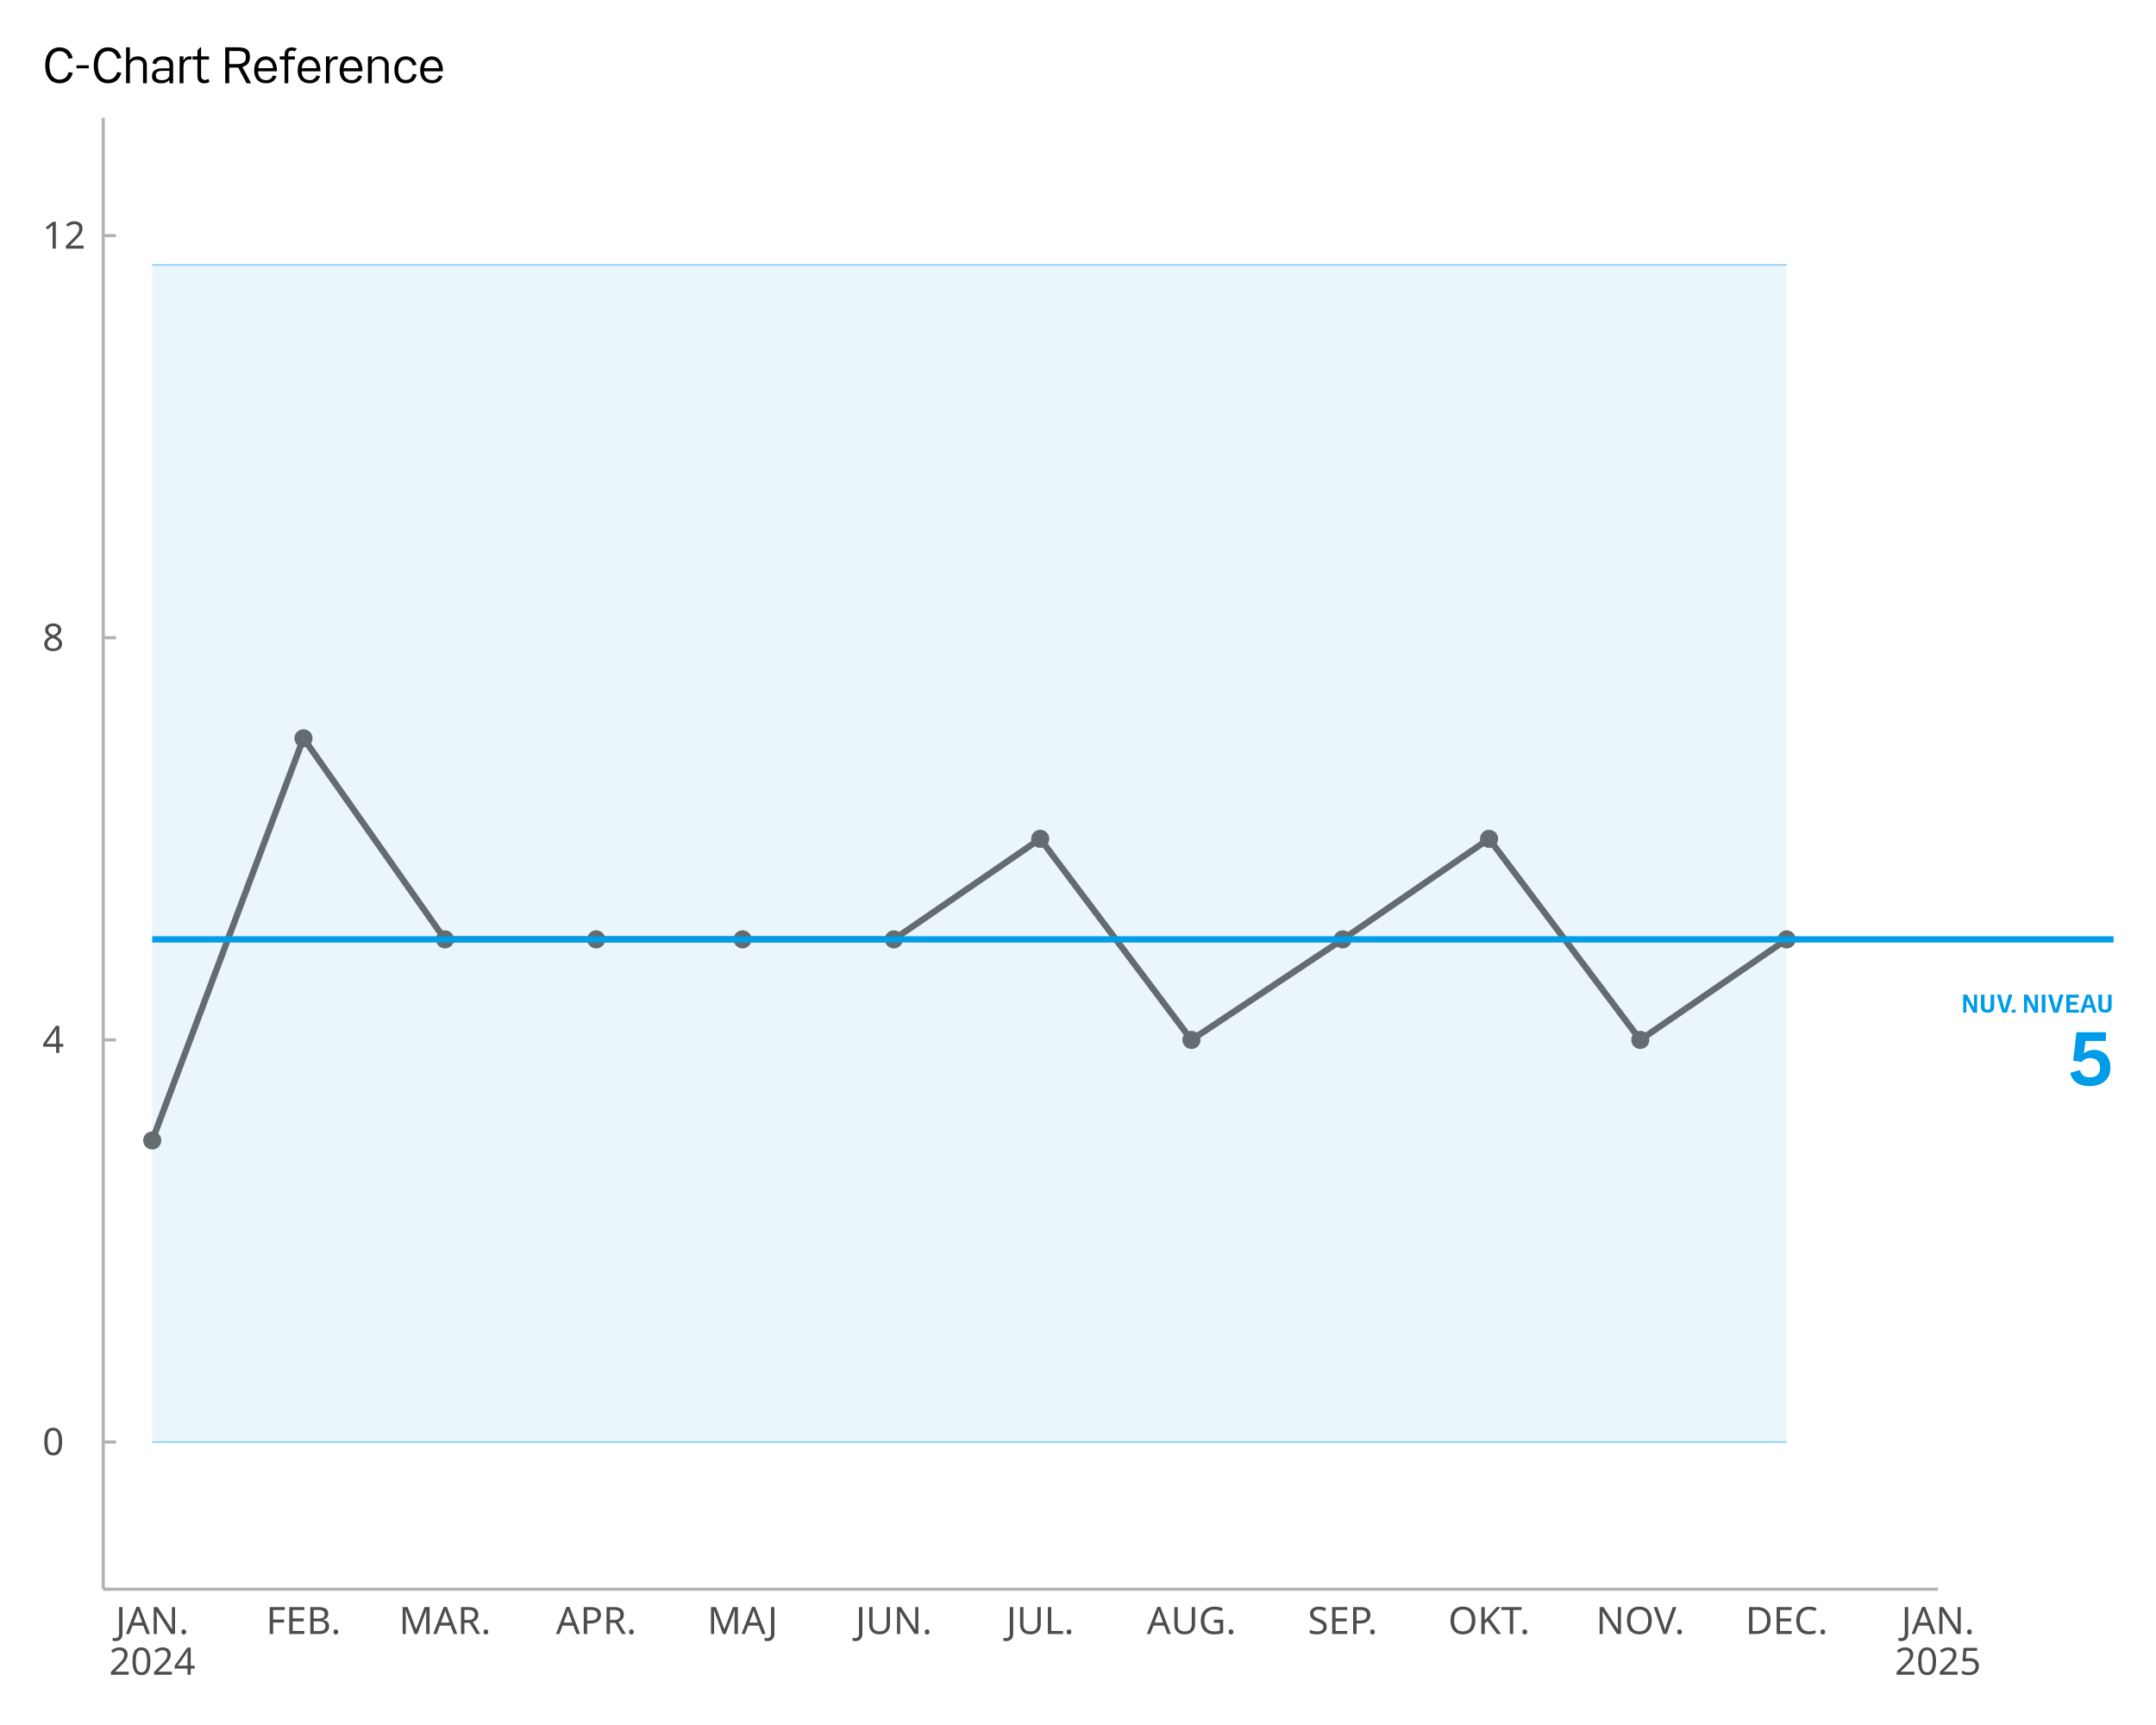
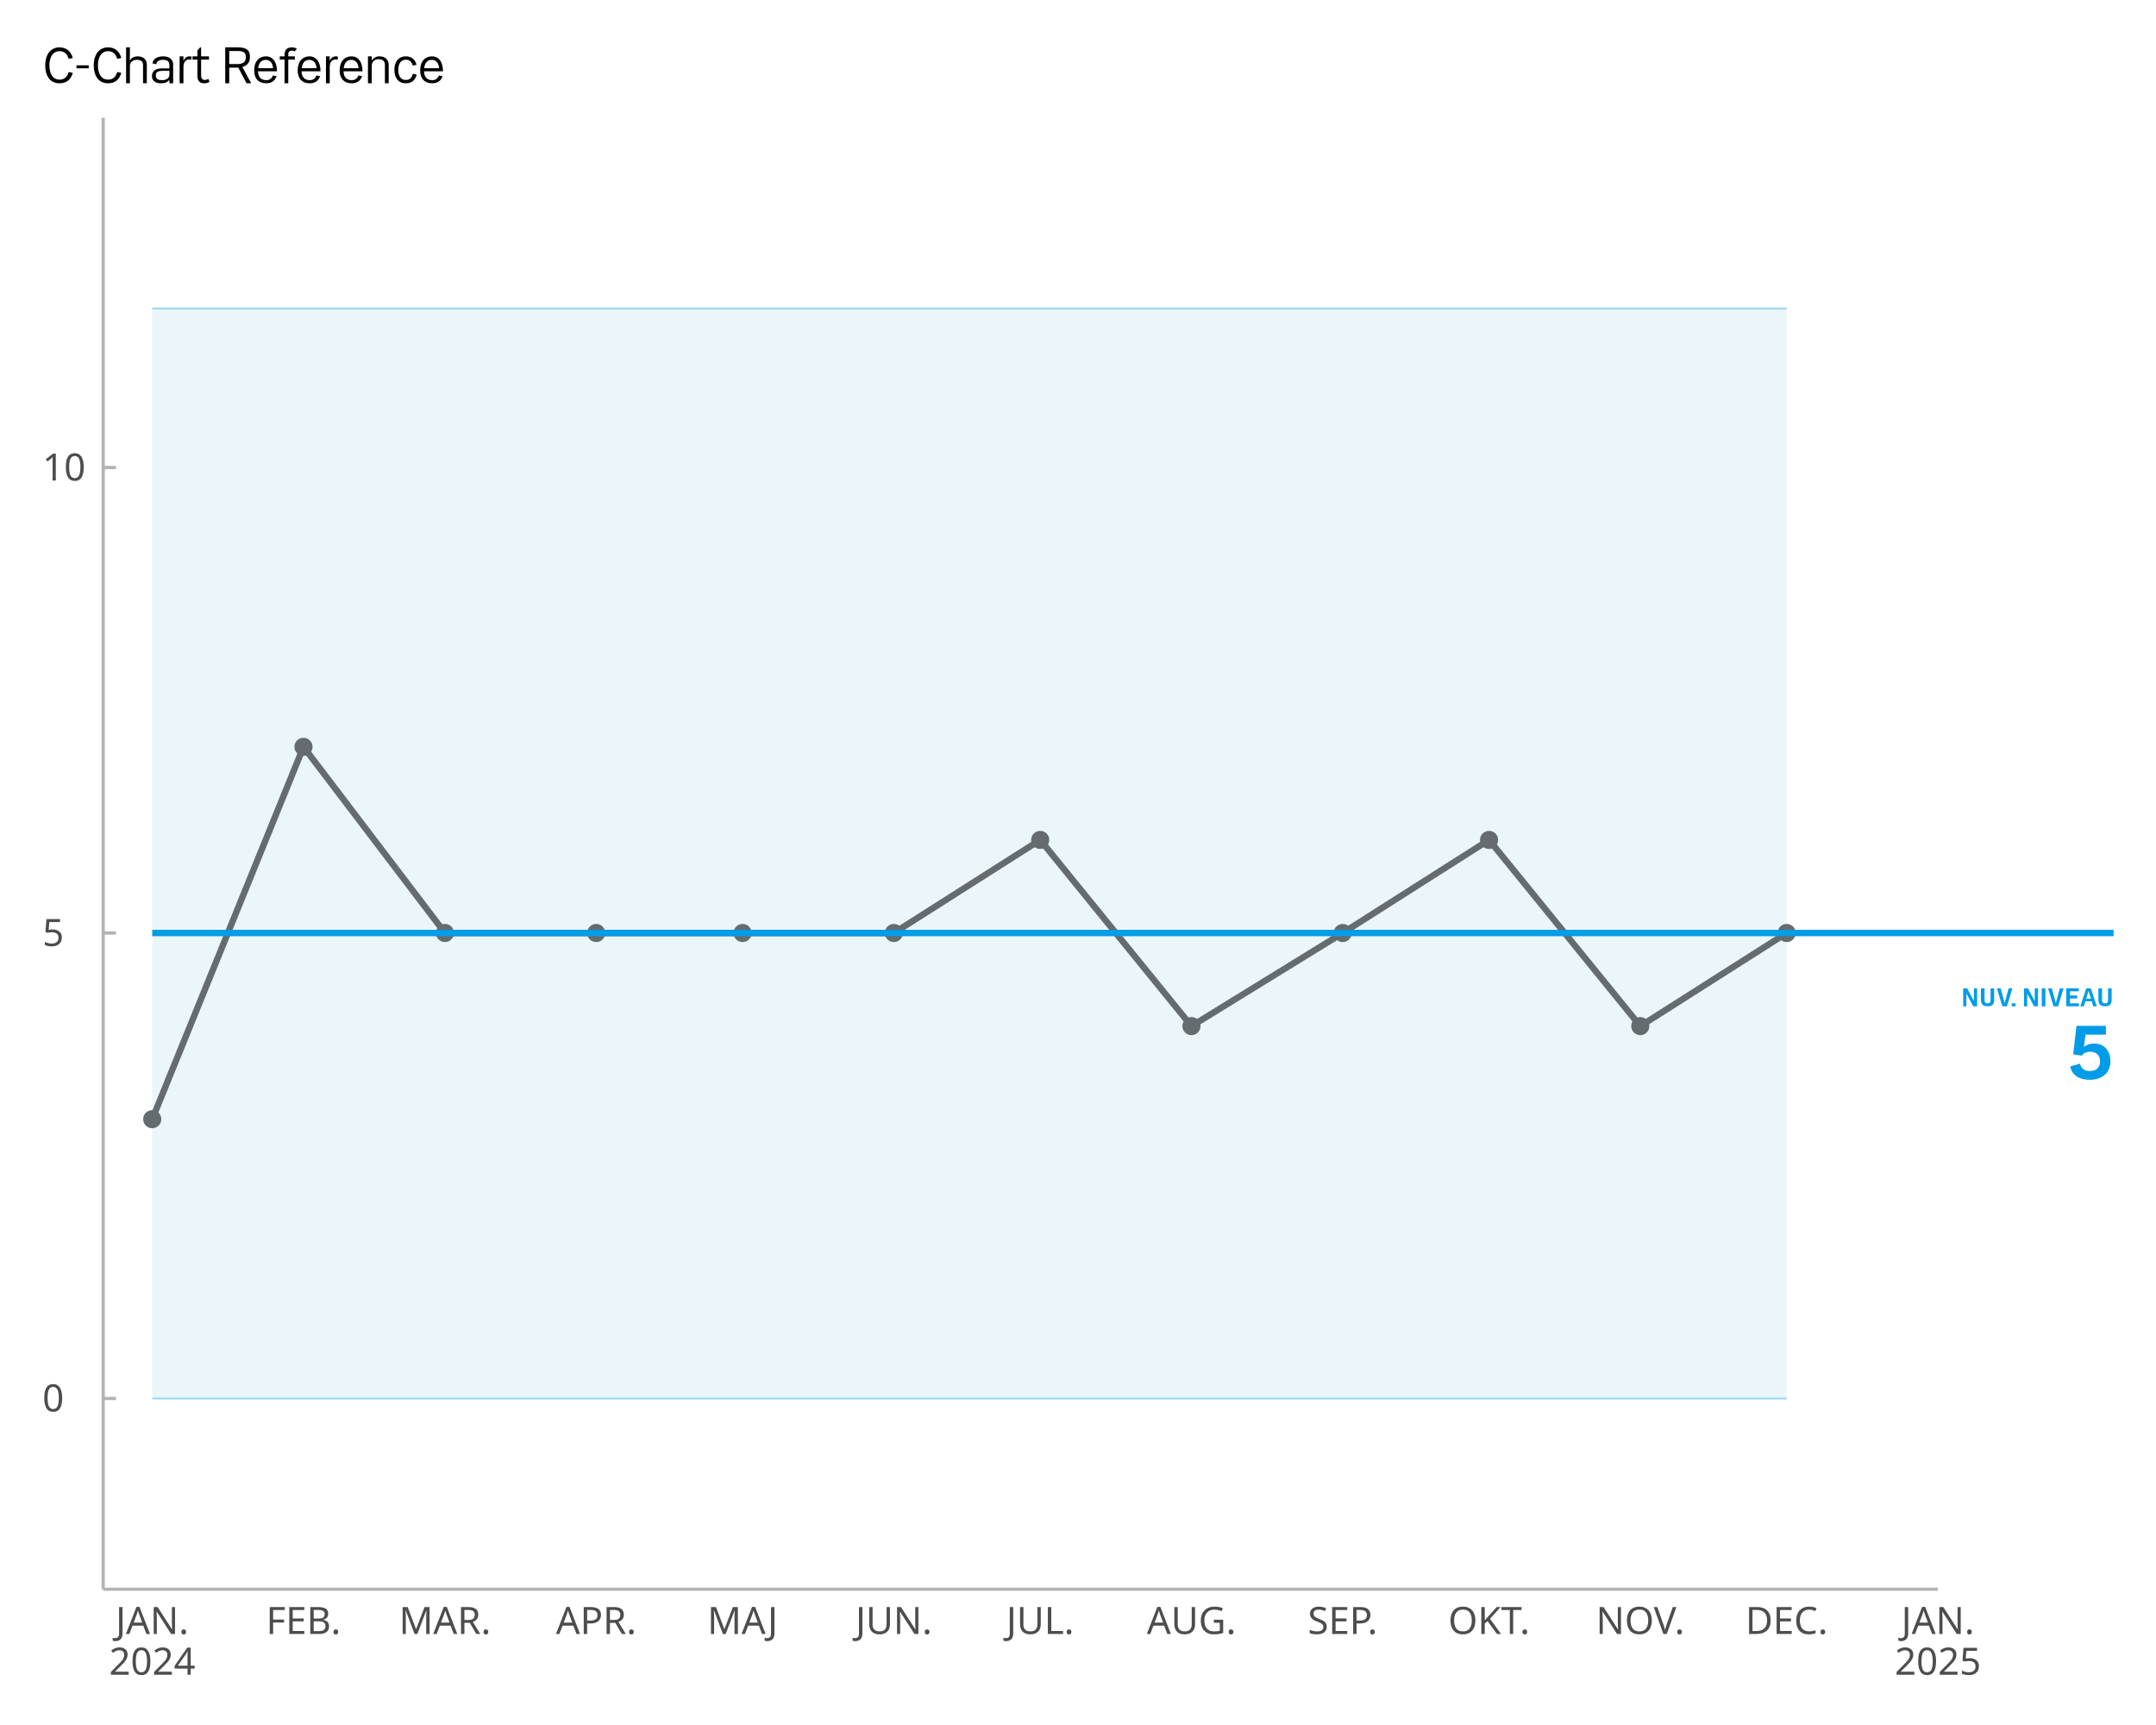
<svg xmlns="http://www.w3.org/2000/svg" class="svglite" data-engine-version="2.0" width="720.00pt" height="576.00pt" viewBox="0 0 720.00 576.00">
  <defs>
    <style type="text/css">
    .svglite line, .svglite polyline, .svglite polygon, .svglite path, .svglite rect, .svglite circle {
      fill: none;
      stroke: #000000;
      stroke-linecap: round;
      stroke-linejoin: round;
      stroke-miterlimit: 10.00;
    }
  </style>
  </defs>
  <rect width="100%" height="100%" style="stroke: none; fill: #FFFFFF;" />
  <defs>
    <clipPath id="cpMC4wMHw3MjAuMDB8MC4wMHw1NzYuMDA=">
      <rect x="0.00" y="0.00" width="720.00" height="576.00" />
    </clipPath>
  </defs>
  <g clip-path="url(#cpMC4wMHw3MjAuMDB8MC4wMHw1NzYuMDA=)">
    <rect x="0.00" y="0.00" width="720.00" height="576.00" style="stroke-width: 1.36; stroke: none; fill: #FFFFFF;" />
  </g>
  <defs>
    <clipPath id="cpMzQuNDd8NzA1LjgzfDM5LjMzfDUzMC42Ng==">
      <rect x="34.47" y="39.33" width="671.36" height="491.32" />
    </clipPath>
  </defs>
  <g clip-path="url(#cpMzQuNDd8NzA1LjgzfDM5LjMzfDUzMC42Ng==)">
    <rect x="34.47" y="39.33" width="671.36" height="491.32" style="stroke-width: 1.36; stroke: none; fill: #FFFFFF;" />
-     <polygon points="50.84,88.47 101.35,88.47 148.60,88.47 199.11,88.47 247.99,88.47 298.50,88.47 347.38,88.47 397.89,88.47 448.39,88.47 497.27,88.47 547.78,88.47 596.66,88.47 596.66,481.52 547.78,481.52 497.27,481.52 448.39,481.52 397.89,481.52 347.38,481.52 298.50,481.52 247.99,481.52 199.11,481.52 148.60,481.52 101.35,481.52 50.84,481.52 " style="stroke-width: 0.00; stroke: none; stroke-linecap: butt; fill: #D8EEF9; fill-opacity: 0.50;" />
-     <polyline points="50.84,88.47 101.35,88.47 148.60,88.47 199.11,88.47 247.99,88.47 298.50,88.47 347.38,88.47 397.89,88.47 448.39,88.47 497.27,88.47 547.78,88.47 596.66,88.47 " style="stroke-width: 1.36; stroke: none; stroke-linecap: butt;" />
-     <polyline points="596.66,481.52 547.78,481.52 497.27,481.52 448.39,481.52 397.89,481.52 347.38,481.52 298.50,481.52 247.99,481.52 199.11,481.52 148.60,481.52 101.35,481.52 50.84,481.52 " style="stroke-width: 1.36; stroke: none; stroke-linecap: butt;" />
-     <polyline points="50.84,88.47 101.35,88.47 148.60,88.47 199.11,88.47 247.99,88.47 298.50,88.47 347.38,88.47 397.89,88.47 448.39,88.47 497.27,88.47 547.78,88.47 596.66,88.47 " style="stroke-width: 0.64; stroke: #99D8F6; stroke-linecap: butt;" />
-     <polyline points="50.84,481.52 101.35,481.52 148.60,481.52 199.11,481.52 247.99,481.52 298.50,481.52 347.38,481.52 397.89,481.52 448.39,481.52 497.27,481.52 547.78,481.52 596.66,481.52 " style="stroke-width: 0.64; stroke: #99D8F6; stroke-linecap: butt;" />
-     <polyline points="50.84,380.81 101.35,246.53 148.60,313.67 199.11,313.67 247.99,313.67 298.50,313.67 347.38,280.10 397.89,347.24 448.39,313.67 497.27,280.10 547.78,347.24 596.66,313.67 " style="stroke-width: 2.13; stroke: #646C6F; stroke-linecap: butt;" />
-     <circle cx="50.84" cy="380.81" r="2.58" style="stroke-width: 0.90; stroke: #646C6F; fill: #646C6F;" />
-     <circle cx="101.35" cy="246.53" r="2.58" style="stroke-width: 0.90; stroke: #646C6F; fill: #646C6F;" />
-     <circle cx="148.60" cy="313.67" r="2.58" style="stroke-width: 0.90; stroke: #646C6F; fill: #646C6F;" />
-     <circle cx="199.11" cy="313.67" r="2.58" style="stroke-width: 0.90; stroke: #646C6F; fill: #646C6F;" />
-     <circle cx="247.99" cy="313.67" r="2.58" style="stroke-width: 0.90; stroke: #646C6F; fill: #646C6F;" />
-     <circle cx="298.50" cy="313.67" r="2.58" style="stroke-width: 0.90; stroke: #646C6F; fill: #646C6F;" />
-     <circle cx="347.38" cy="280.10" r="2.58" style="stroke-width: 0.90; stroke: #646C6F; fill: #646C6F;" />
-     <circle cx="397.89" cy="347.24" r="2.58" style="stroke-width: 0.90; stroke: #646C6F; fill: #646C6F;" />
-     <circle cx="448.39" cy="313.67" r="2.58" style="stroke-width: 0.90; stroke: #646C6F; fill: #646C6F;" />
-     <circle cx="497.27" cy="280.10" r="2.58" style="stroke-width: 0.90; stroke: #646C6F; fill: #646C6F;" />
-     <circle cx="547.78" cy="347.24" r="2.58" style="stroke-width: 0.90; stroke: #646C6F; fill: #646C6F;" />
-     <circle cx="596.66" cy="313.67" r="2.58" style="stroke-width: 0.90; stroke: #646C6F; fill: #646C6F;" />
-     <polyline points="50.84,313.67 101.35,313.67 148.60,313.67 199.11,313.67 247.99,313.67 298.50,313.67 347.38,313.67 397.89,313.67 448.39,313.67 497.27,313.67 547.78,313.67 596.66,313.67 " style="stroke-width: 2.13; stroke: #009CE8; stroke-linecap: butt;" />
-     <polyline points="596.66,313.67 705.83,313.67 " style="stroke-width: 2.13; stroke: #009CE8; stroke-linecap: butt;" />
-     <path d="M 660.26 332.13 L 659.20 332.13 L 659.20 336.42 L 656.93 332.13 L 655.61 332.13 L 655.61 338.13 L 656.67 338.13 L 656.67 333.85 L 658.95 338.13 L 660.26 338.13 Z" style="fill-rule: nonzero; fill: #009CE8; stroke-width: 0.75; stroke: none;" />
-     <path d="M 665.96 332.13 L 664.76 332.13 L 664.76 335.76 L 664.75 336.17 L 664.70 336.50 L 664.53 336.92 L 664.22 337.11 L 663.78 337.15 L 663.31 337.10 L 662.99 336.91 L 662.88 336.73 L 662.80 336.49 L 662.76 336.17 L 662.75 335.76 L 662.75 332.13 L 661.53 332.13 L 661.53 335.76 L 661.56 336.37 L 661.66 336.88 L 661.83 337.29 L 662.07 337.61 L 662.38 337.85 L 662.77 338.01 L 663.23 338.11 L 663.78 338.13 L 664.32 338.11 L 664.78 338.01 L 665.16 337.85 L 665.46 337.61 L 665.69 337.29 L 665.84 336.88 L 665.94 336.37 L 665.96 335.76 Z" style="fill-rule: nonzero; fill: #009CE8; stroke-width: 0.75; stroke: none;" />
-     <path d="M 670.79 332.13 L 669.47 337.02 L 669.44 337.02 L 668.13 332.13 L 666.86 332.13 L 668.69 338.13 L 670.22 338.13 L 672.05 332.13 Z" style="fill-rule: nonzero; fill: #009CE8; stroke-width: 0.75; stroke: none;" />
-     <path d="M 673.10 337.13 L 671.82 337.13 L 671.82 338.13 L 673.10 338.13 Z" style="fill-rule: nonzero; fill: #009CE8; stroke-width: 0.75; stroke: none;" />
-     <path d="M 680.58 332.13 L 679.52 332.13 L 679.52 336.42 L 677.25 332.13 L 675.93 332.13 L 675.93 338.13 L 676.99 338.13 L 676.99 333.85 L 679.27 338.13 L 680.58 338.13 Z" style="fill-rule: nonzero; fill: #009CE8; stroke-width: 0.75; stroke: none;" />
-     <path d="M 683.07 332.13 L 681.85 332.13 L 681.85 338.13 L 683.07 338.13 Z" style="fill-rule: nonzero; fill: #009CE8; stroke-width: 0.75; stroke: none;" />
-     <path d="M 687.88 332.13 L 686.56 337.02 L 686.53 337.02 L 685.22 332.13 L 683.95 332.13 L 685.78 338.13 L 687.31 338.13 L 689.14 332.13 Z" style="fill-rule: nonzero; fill: #009CE8; stroke-width: 0.75; stroke: none;" />
-     <path d="M 694.27 337.15 L 691.27 337.15 L 691.27 335.52 L 693.67 335.52 L 693.67 334.52 L 691.27 334.52 L 691.27 333.13 L 694.22 333.13 L 694.22 332.13 L 690.05 332.13 L 690.05 338.13 L 694.27 338.13 Z" style="fill-rule: nonzero; fill: #009CE8; stroke-width: 0.75; stroke: none;" />
-     <path d="M 698.23 332.13 L 696.73 332.13 L 694.71 338.13 L 695.90 338.13 L 696.40 336.48 L 698.54 336.48 L 699.04 338.13 L 700.23 338.13 ZM 696.68 335.60 L 697.46 333.02 L 697.48 333.02 L 698.28 335.60 Z" style="fill-rule: nonzero; fill: #009CE8; stroke-width: 0.75; stroke: none;" />
-     <path d="M 705.19 332.13 L 703.99 332.13 L 703.99 335.76 L 703.98 336.17 L 703.93 336.50 L 703.76 336.92 L 703.45 337.11 L 703.01 337.15 L 702.54 337.10 L 702.22 336.91 L 702.11 336.73 L 702.03 336.49 L 701.99 336.17 L 701.98 335.76 L 701.98 332.13 L 700.76 332.13 L 700.76 335.76 L 700.79 336.37 L 700.89 336.88 L 701.06 337.29 L 701.30 337.61 L 701.61 337.85 L 702.00 338.01 L 702.46 338.11 L 703.01 338.13 L 703.55 338.11 L 704.01 338.01 L 704.39 337.85 L 704.69 337.61 L 704.92 337.29 L 705.08 336.88 L 705.17 336.37 L 705.19 335.76 Z" style="fill-rule: nonzero; fill: #009CE8; stroke-width: 0.75; stroke: none;" />
-     <path d="M 703.27 347.60 L 703.27 344.68 L 693.44 344.68 L 692.35 354.16 L 692.47 354.18 L 692.80 354.24 L 693.78 354.40 L 694.76 354.56 L 695.09 354.61 L 695.21 354.63 L 695.62 354.14 L 696.20 353.72 L 696.99 353.43 L 697.48 353.35 L 698.04 353.32 L 698.78 353.38 L 699.43 353.55 L 700.00 353.82 L 700.46 354.19 L 700.83 354.65 L 701.10 355.19 L 701.26 355.80 L 701.32 356.47 L 701.24 357.38 L 701.00 358.11 L 700.64 358.68 L 700.19 359.11 L 699.67 359.42 L 699.12 359.62 L 698.01 359.76 L 697.28 359.71 L 696.66 359.59 L 696.13 359.38 L 695.68 359.10 L 695.31 358.74 L 695.01 358.32 L 694.79 357.83 L 694.62 357.29 L 691.35 358.24 L 691.68 359.32 L 692.17 360.24 L 692.81 361.00 L 693.59 361.62 L 694.49 362.09 L 695.52 362.42 L 696.66 362.61 L 697.90 362.68 L 699.22 362.59 L 700.48 362.32 L 701.65 361.87 L 702.69 361.21 L 703.55 360.35 L 703.91 359.83 L 704.22 359.26 L 704.46 358.64 L 704.64 357.95 L 704.75 357.20 L 704.79 356.40 L 704.69 355.14 L 704.40 354.01 L 703.93 353.01 L 703.29 352.16 L 702.51 351.48 L 701.59 350.97 L 700.54 350.66 L 699.38 350.55 L 698.36 350.64 L 697.41 350.88 L 696.59 351.25 L 695.91 351.74 L 696.48 347.60 Z" style="fill-rule: nonzero; fill: #009CE8; stroke-width: 0.75; stroke: none;" />
+     <polygon points="50.84,103.02 101.35,103.02 148.60,103.02 199.11,103.02 247.99,103.02 298.50,103.02 347.38,103.02 397.89,103.02 448.39,103.02 497.27,103.02 547.78,103.02 596.66,103.02 596.66,466.97 547.78,466.97 497.27,466.97 448.39,466.97 397.89,466.97 347.38,466.97 298.50,466.97 247.99,466.97 199.11,466.97 148.60,466.97 101.35,466.97 50.84,466.97 " style="stroke-width: 0.00; stroke: none; stroke-linecap: butt; fill: #D8EEF9; fill-opacity: 0.50;" />
+     <polyline points="50.84,103.02 101.35,103.02 148.60,103.02 199.11,103.02 247.99,103.02 298.50,103.02 347.38,103.02 397.89,103.02 448.39,103.02 497.27,103.02 547.78,103.02 596.66,103.02 " style="stroke-width: 1.36; stroke: none; stroke-linecap: butt;" />
+     <polyline points="596.66,466.97 547.78,466.97 497.27,466.97 448.39,466.97 397.89,466.97 347.38,466.97 298.50,466.97 247.99,466.97 199.11,466.97 148.60,466.97 101.35,466.97 50.84,466.97 " style="stroke-width: 1.36; stroke: none; stroke-linecap: butt;" />
+     <polyline points="50.84,103.02 101.35,103.02 148.60,103.02 199.11,103.02 247.99,103.02 298.50,103.02 347.38,103.02 397.89,103.02 448.39,103.02 497.27,103.02 547.78,103.02 596.66,103.02 " style="stroke-width: 0.64; stroke: #99D8F6; stroke-linecap: butt;" />
+     <polyline points="50.84,466.97 101.35,466.97 148.60,466.97 199.11,466.97 247.99,466.97 298.50,466.97 347.38,466.97 397.89,466.97 448.39,466.97 497.27,466.97 547.78,466.97 596.66,466.97 " style="stroke-width: 0.64; stroke: #99D8F6; stroke-linecap: butt;" />
+     <polyline points="50.84,373.71 101.35,249.38 148.60,311.54 199.11,311.54 247.99,311.54 298.50,311.54 347.38,280.46 397.89,342.63 448.39,311.54 497.27,280.46 547.78,342.63 596.66,311.54 " style="stroke-width: 2.13; stroke: #646C6F; stroke-linecap: butt;" />
+     <circle cx="50.84" cy="373.71" r="2.58" style="stroke-width: 0.90; stroke: #646C6F; fill: #646C6F;" />
+     <circle cx="101.35" cy="249.38" r="2.58" style="stroke-width: 0.90; stroke: #646C6F; fill: #646C6F;" />
+     <circle cx="148.60" cy="311.54" r="2.58" style="stroke-width: 0.90; stroke: #646C6F; fill: #646C6F;" />
+     <circle cx="199.11" cy="311.54" r="2.58" style="stroke-width: 0.90; stroke: #646C6F; fill: #646C6F;" />
+     <circle cx="247.99" cy="311.54" r="2.58" style="stroke-width: 0.90; stroke: #646C6F; fill: #646C6F;" />
+     <circle cx="298.50" cy="311.54" r="2.58" style="stroke-width: 0.90; stroke: #646C6F; fill: #646C6F;" />
+     <circle cx="347.38" cy="280.46" r="2.58" style="stroke-width: 0.90; stroke: #646C6F; fill: #646C6F;" />
+     <circle cx="397.89" cy="342.63" r="2.58" style="stroke-width: 0.90; stroke: #646C6F; fill: #646C6F;" />
+     <circle cx="448.39" cy="311.54" r="2.58" style="stroke-width: 0.90; stroke: #646C6F; fill: #646C6F;" />
+     <circle cx="497.27" cy="280.46" r="2.58" style="stroke-width: 0.90; stroke: #646C6F; fill: #646C6F;" />
+     <circle cx="547.78" cy="342.63" r="2.58" style="stroke-width: 0.90; stroke: #646C6F; fill: #646C6F;" />
+     <circle cx="596.66" cy="311.54" r="2.58" style="stroke-width: 0.90; stroke: #646C6F; fill: #646C6F;" />
+     <polyline points="50.84,311.54 101.35,311.54 148.60,311.54 199.11,311.54 247.99,311.54 298.50,311.54 347.38,311.54 397.89,311.54 448.39,311.54 497.27,311.54 547.78,311.54 596.66,311.54 " style="stroke-width: 2.13; stroke: #009CE8; stroke-linecap: butt;" />
+     <polyline points="596.66,311.54 705.83,311.54 " style="stroke-width: 2.13; stroke: #009CE8; stroke-linecap: butt;" />
+     <path d="M 660.26 330.01 L 659.20 330.01 L 659.20 334.29 L 656.93 330.01 L 655.61 330.01 L 655.61 336.01 L 656.67 336.01 L 656.67 331.73 L 658.95 336.01 L 660.26 336.01 Z" style="fill-rule: nonzero; fill: #009CE8; stroke-width: 0.75; stroke: none;" />
+     <path d="M 665.96 330.01 L 664.76 330.01 L 664.76 333.64 L 664.75 334.05 L 664.70 334.37 L 664.53 334.79 L 664.22 334.98 L 663.78 335.03 L 663.31 334.98 L 662.99 334.79 L 662.88 334.61 L 662.80 334.37 L 662.76 334.04 L 662.75 333.64 L 662.75 330.01 L 661.53 330.01 L 661.53 333.64 L 661.56 334.25 L 661.66 334.76 L 661.83 335.17 L 662.07 335.49 L 662.38 335.73 L 662.77 335.89 L 663.23 335.98 L 663.78 336.01 L 664.32 335.98 L 664.78 335.89 L 665.16 335.73 L 665.46 335.49 L 665.69 335.17 L 665.84 334.76 L 665.94 334.25 L 665.96 333.64 Z" style="fill-rule: nonzero; fill: #009CE8; stroke-width: 0.75; stroke: none;" />
+     <path d="M 670.79 330.01 L 669.47 334.90 L 669.44 334.90 L 668.13 330.01 L 666.86 330.01 L 668.69 336.01 L 670.22 336.01 L 672.05 330.01 Z" style="fill-rule: nonzero; fill: #009CE8; stroke-width: 0.75; stroke: none;" />
+     <path d="M 673.10 335.01 L 671.82 335.01 L 671.82 336.01 L 673.10 336.01 Z" style="fill-rule: nonzero; fill: #009CE8; stroke-width: 0.75; stroke: none;" />
+     <path d="M 680.58 330.01 L 679.52 330.01 L 679.52 334.29 L 677.25 330.01 L 675.93 330.01 L 675.93 336.01 L 676.99 336.01 L 676.99 331.73 L 679.27 336.01 L 680.58 336.01 Z" style="fill-rule: nonzero; fill: #009CE8; stroke-width: 0.75; stroke: none;" />
+     <path d="M 683.07 330.01 L 681.85 330.01 L 681.85 336.01 L 683.07 336.01 Z" style="fill-rule: nonzero; fill: #009CE8; stroke-width: 0.75; stroke: none;" />
+     <path d="M 687.88 330.01 L 686.56 334.90 L 686.53 334.90 L 685.22 330.01 L 683.95 330.01 L 685.78 336.01 L 687.31 336.01 L 689.14 330.01 Z" style="fill-rule: nonzero; fill: #009CE8; stroke-width: 0.75; stroke: none;" />
+     <path d="M 694.27 335.03 L 691.27 335.03 L 691.27 333.40 L 693.67 333.40 L 693.67 332.40 L 691.27 332.40 L 691.27 331.01 L 694.22 331.01 L 694.22 330.01 L 690.05 330.01 L 690.05 336.01 L 694.27 336.01 Z" style="fill-rule: nonzero; fill: #009CE8; stroke-width: 0.75; stroke: none;" />
+     <path d="M 698.23 330.01 L 696.73 330.01 L 694.71 336.01 L 695.90 336.01 L 696.40 334.35 L 698.54 334.35 L 699.04 336.01 L 700.23 336.01 ZM 696.68 333.48 L 697.46 330.90 L 697.48 330.90 L 698.28 333.48 Z" style="fill-rule: nonzero; fill: #009CE8; stroke-width: 0.75; stroke: none;" />
+     <path d="M 705.19 330.01 L 703.99 330.01 L 703.99 333.64 L 703.98 334.05 L 703.93 334.37 L 703.76 334.79 L 703.45 334.98 L 703.01 335.03 L 702.54 334.98 L 702.22 334.79 L 702.11 334.61 L 702.03 334.37 L 701.99 334.04 L 701.98 333.64 L 701.98 330.01 L 700.76 330.01 L 700.76 333.64 L 700.79 334.25 L 700.89 334.76 L 701.06 335.17 L 701.30 335.49 L 701.61 335.73 L 702.00 335.89 L 702.46 335.98 L 703.01 336.01 L 703.55 335.98 L 704.01 335.89 L 704.39 335.73 L 704.69 335.49 L 704.92 335.17 L 705.08 334.76 L 705.17 334.25 L 705.19 333.64 Z" style="fill-rule: nonzero; fill: #009CE8; stroke-width: 0.75; stroke: none;" />
+     <path d="M 703.27 345.48 L 703.27 342.55 L 693.44 342.55 L 692.35 352.04 L 692.47 352.06 L 692.80 352.11 L 693.78 352.27 L 694.76 352.43 L 695.09 352.49 L 695.21 352.51 L 695.62 352.01 L 696.20 351.59 L 696.99 351.30 L 697.48 351.22 L 698.04 351.19 L 698.78 351.25 L 699.43 351.42 L 700.00 351.70 L 700.46 352.07 L 700.83 352.53 L 701.10 353.07 L 701.26 353.68 L 701.32 354.35 L 701.24 355.25 L 701.00 355.98 L 700.64 356.56 L 700.19 356.99 L 699.67 357.29 L 699.12 357.49 L 698.01 357.63 L 697.28 357.59 L 696.66 357.46 L 696.13 357.25 L 695.68 356.97 L 695.31 356.62 L 695.01 356.20 L 694.79 355.71 L 694.62 355.16 L 691.35 356.12 L 691.68 357.20 L 692.17 358.12 L 692.81 358.88 L 693.59 359.50 L 694.49 359.97 L 695.52 360.30 L 696.66 360.49 L 697.90 360.55 L 699.22 360.47 L 700.48 360.20 L 701.65 359.74 L 702.69 359.09 L 703.55 358.22 L 703.91 357.71 L 704.22 357.14 L 704.46 356.51 L 704.64 355.83 L 704.75 355.08 L 704.79 354.27 L 704.69 353.02 L 704.40 351.88 L 703.93 350.89 L 703.29 350.04 L 702.51 349.36 L 701.59 348.85 L 700.54 348.54 L 699.38 348.43 L 698.36 348.51 L 697.41 348.75 L 696.59 349.13 L 695.91 349.62 L 696.48 345.48 Z" style="fill-rule: nonzero; fill: #009CE8; stroke-width: 0.75; stroke: none;" />
  </g>
  <g clip-path="url(#cpMC4wMHw3MjAuMDB8MC4wMHw1NzYuMDA=)">
    <polyline points="34.47,530.66 34.47,39.33 " style="stroke-width: 1.07; stroke: #B3B3B3; stroke-linecap: butt;" />
-     <text x="14.17" y="485.86" style="font-size: 12.60px; fill: #4D4D4D; font-family: sans;" textLength="7.01px" lengthAdjust="spacingAndGlyphs">0</text>
-     <text x="14.17" y="351.57" style="font-size: 12.60px; fill: #4D4D4D; font-family: sans;" textLength="7.01px" lengthAdjust="spacingAndGlyphs">4</text>
-     <text x="14.17" y="217.29" style="font-size: 12.60px; fill: #4D4D4D; font-family: sans;" textLength="7.01px" lengthAdjust="spacingAndGlyphs">8</text>
-     <text x="14.17" y="83.01" style="font-size: 12.60px; fill: #4D4D4D; font-family: sans;" textLength="14.02px" lengthAdjust="spacingAndGlyphs">12</text>
-     <polyline points="38.72,481.52 34.47,481.52 " style="stroke-width: 1.07; stroke: #B3B3B3; stroke-linecap: butt;" />
-     <polyline points="38.72,347.24 34.47,347.24 " style="stroke-width: 1.07; stroke: #B3B3B3; stroke-linecap: butt;" />
-     <polyline points="38.72,212.95 34.47,212.95 " style="stroke-width: 1.07; stroke: #B3B3B3; stroke-linecap: butt;" />
-     <polyline points="38.72,78.67 34.47,78.67 " style="stroke-width: 1.07; stroke: #B3B3B3; stroke-linecap: butt;" />
+     <text x="14.17" y="471.30" style="font-size: 12.60px; fill: #4D4D4D; font-family: sans;" textLength="7.01px" lengthAdjust="spacingAndGlyphs">0</text>
+     <text x="14.17" y="315.88" style="font-size: 12.60px; fill: #4D4D4D; font-family: sans;" textLength="7.01px" lengthAdjust="spacingAndGlyphs">5</text>
+     <text x="14.17" y="160.46" style="font-size: 12.60px; fill: #4D4D4D; font-family: sans;" textLength="14.02px" lengthAdjust="spacingAndGlyphs">10</text>
+     <polyline points="38.72,466.97 34.47,466.97 " style="stroke-width: 1.07; stroke: #B3B3B3; stroke-linecap: butt;" />
+     <polyline points="38.72,311.54 34.47,311.54 " style="stroke-width: 1.07; stroke: #B3B3B3; stroke-linecap: butt;" />
+     <polyline points="38.72,156.12 34.47,156.12 " style="stroke-width: 1.07; stroke: #B3B3B3; stroke-linecap: butt;" />
    <polyline points="34.47,530.66 647.17,530.66 " style="stroke-width: 1.07; stroke: #B3B3B3; stroke-linecap: butt;" />
    <text x="50.84" y="545.60" text-anchor="middle" style="font-size: 12.60px; fill: #4D4D4D; font-family: sans;" textLength="27.31px" lengthAdjust="spacingAndGlyphs">JAN.</text>
    <text x="50.84" y="559.21" text-anchor="middle" style="font-size: 12.60px; fill: #4D4D4D; font-family: sans;" textLength="28.03px" lengthAdjust="spacingAndGlyphs">2024</text>
    <text x="101.35" y="545.60" text-anchor="middle" style="font-size: 12.60px; fill: #4D4D4D; font-family: sans;" textLength="28.01px" lengthAdjust="spacingAndGlyphs">FEB.</text>
    <text x="148.60" y="545.60" text-anchor="middle" style="font-size: 12.60px; fill: #4D4D4D; font-family: sans;" textLength="31.51px" lengthAdjust="spacingAndGlyphs">MAR.</text>
    <text x="199.11" y="545.60" text-anchor="middle" style="font-size: 12.60px; fill: #4D4D4D; font-family: sans;" textLength="29.42px" lengthAdjust="spacingAndGlyphs">APR.</text>
    <text x="247.99" y="545.60" text-anchor="middle" style="font-size: 12.60px; fill: #4D4D4D; font-family: sans;" textLength="25.21px" lengthAdjust="spacingAndGlyphs">MAJ</text>
    <text x="298.50" y="545.60" text-anchor="middle" style="font-size: 12.60px; fill: #4D4D4D; font-family: sans;" textLength="28.01px" lengthAdjust="spacingAndGlyphs">JUN.</text>
    <text x="347.38" y="545.60" text-anchor="middle" style="font-size: 12.60px; fill: #4D4D4D; font-family: sans;" textLength="25.92px" lengthAdjust="spacingAndGlyphs">JUL.</text>
    <text x="397.89" y="545.60" text-anchor="middle" style="font-size: 12.60px; fill: #4D4D4D; font-family: sans;" textLength="30.81px" lengthAdjust="spacingAndGlyphs">AUG.</text>
    <text x="448.39" y="545.60" text-anchor="middle" style="font-size: 12.60px; fill: #4D4D4D; font-family: sans;" textLength="28.72px" lengthAdjust="spacingAndGlyphs">SEP.</text>
    <text x="497.27" y="545.60" text-anchor="middle" style="font-size: 12.60px; fill: #4D4D4D; font-family: sans;" textLength="29.41px" lengthAdjust="spacingAndGlyphs">OKT.</text>
    <text x="547.78" y="545.60" text-anchor="middle" style="font-size: 12.60px; fill: #4D4D4D; font-family: sans;" textLength="30.81px" lengthAdjust="spacingAndGlyphs">NOV.</text>
    <text x="596.66" y="545.60" text-anchor="middle" style="font-size: 12.60px; fill: #4D4D4D; font-family: sans;" textLength="30.11px" lengthAdjust="spacingAndGlyphs">DEC.</text>
    <text x="647.17" y="545.60" text-anchor="middle" style="font-size: 12.60px; fill: #4D4D4D; font-family: sans;" textLength="27.31px" lengthAdjust="spacingAndGlyphs">JAN.</text>
    <text x="647.17" y="559.21" text-anchor="middle" style="font-size: 12.60px; fill: #4D4D4D; font-family: sans;" textLength="28.03px" lengthAdjust="spacingAndGlyphs">2025</text>
    <path d="M 22.53 25.05 L 22.25 25.49 L 21.91 25.86 L 21.50 26.17 L 21.03 26.40 L 20.48 26.54 L 19.86 26.60 L 19.00 26.49 L 18.28 26.18 L 17.70 25.71 L 17.24 25.10 L 16.91 24.38 L 16.67 23.57 L 16.54 22.71 L 16.50 21.81 L 16.54 20.95 L 16.68 20.10 L 16.91 19.30 L 17.26 18.58 L 17.71 17.97 L 18.29 17.49 L 19.01 17.19 L 19.86 17.08 L 20.48 17.13 L 21.03 17.28 L 21.50 17.51 L 21.91 17.82 L 22.25 18.20 L 22.53 18.64 L 22.95 19.64 L 24.31 19.35 L 24.05 18.61 L 23.72 17.94 L 23.30 17.34 L 22.80 16.82 L 22.21 16.40 L 21.53 16.08 L 20.75 15.88 L 19.86 15.81 L 19.26 15.85 L 18.70 15.94 L 17.71 16.31 L 16.88 16.89 L 16.22 17.64 L 15.72 18.54 L 15.37 19.56 L 15.16 20.66 L 15.10 21.81 L 15.16 23.01 L 15.37 24.14 L 15.72 25.15 L 16.22 26.04 L 16.88 26.78 L 17.70 27.34 L 18.69 27.69 L 19.25 27.78 L 19.86 27.81 L 20.76 27.75 L 21.54 27.56 L 22.23 27.25 L 22.82 26.84 L 23.32 26.33 L 23.73 25.74 L 24.06 25.07 L 24.31 24.33 L 22.95 24.05 Z" style="fill-rule: nonzero; fill: #000000; stroke-width: 0.75; stroke: none;" />
    <path d="M 29.64 21.81 L 25.55 21.81 L 25.55 22.81 L 29.64 22.81 Z" style="fill-rule: nonzero; fill: #000000; stroke-width: 0.75; stroke: none;" />
    <path d="M 38.74 25.05 L 38.45 25.49 L 38.11 25.86 L 37.70 26.17 L 37.23 26.40 L 36.69 26.54 L 36.06 26.60 L 35.20 26.49 L 34.48 26.18 L 33.90 25.71 L 33.45 25.10 L 33.11 24.38 L 32.88 23.57 L 32.75 22.71 L 32.71 21.81 L 32.75 20.95 L 32.88 20.10 L 33.12 19.30 L 33.46 18.58 L 33.92 17.97 L 34.50 17.49 L 35.21 17.19 L 36.06 17.08 L 36.69 17.13 L 37.23 17.28 L 37.70 17.51 L 38.11 17.82 L 38.45 18.20 L 38.74 18.64 L 39.16 19.64 L 40.52 19.35 L 40.26 18.61 L 39.92 17.94 L 39.51 17.34 L 39.01 16.82 L 38.42 16.40 L 37.73 16.08 L 36.95 15.88 L 36.06 15.81 L 35.46 15.85 L 34.90 15.94 L 33.91 16.31 L 33.09 16.89 L 32.43 17.64 L 31.93 18.54 L 31.57 19.56 L 31.37 20.66 L 31.30 21.81 L 31.37 23.01 L 31.57 24.14 L 31.92 25.15 L 32.42 26.04 L 33.08 26.78 L 33.90 27.34 L 34.90 27.69 L 35.46 27.78 L 36.06 27.81 L 36.96 27.75 L 37.75 27.56 L 38.43 27.25 L 39.02 26.84 L 39.52 26.33 L 39.93 25.74 L 40.26 25.07 L 40.52 24.33 L 39.16 24.05 Z" style="fill-rule: nonzero; fill: #000000; stroke-width: 0.75; stroke: none;" />
    <path d="M 49.03 21.61 L 48.97 20.91 L 48.78 20.32 L 48.48 19.84 L 48.09 19.46 L 47.62 19.17 L 47.10 18.97 L 46.53 18.85 L 45.93 18.81 L 45.04 18.92 L 44.32 19.20 L 43.77 19.62 L 43.39 20.11 L 43.32 20.11 L 43.36 18.73 L 43.38 17.47 L 43.38 15.81 L 42.11 15.81 L 42.11 27.81 L 43.38 27.81 L 43.38 21.99 L 43.42 21.58 L 43.54 21.20 L 43.74 20.86 L 44.01 20.56 L 44.35 20.32 L 44.75 20.13 L 45.20 20.01 L 45.71 19.97 L 46.18 20.00 L 46.59 20.07 L 46.94 20.20 L 47.24 20.38 L 47.47 20.62 L 47.63 20.91 L 47.73 21.25 L 47.77 21.66 L 47.77 27.81 L 49.03 27.81 Z" style="fill-rule: nonzero; fill: #000000; stroke-width: 0.75; stroke: none;" />
    <path d="M 57.82 27.81 L 57.82 21.42 L 57.76 20.91 L 57.61 20.43 L 57.35 19.99 L 57.00 19.60 L 56.53 19.27 L 55.97 19.03 L 55.30 18.87 L 54.53 18.81 L 53.79 18.85 L 53.12 18.98 L 52.52 19.17 L 52.01 19.44 L 51.58 19.78 L 51.25 20.18 L 51.03 20.64 L 50.91 21.16 L 52.16 21.44 L 52.39 20.81 L 52.85 20.35 L 53.16 20.18 L 53.53 20.07 L 53.95 19.99 L 54.43 19.97 L 54.92 20.00 L 55.35 20.07 L 55.72 20.20 L 56.02 20.39 L 56.26 20.63 L 56.43 20.93 L 56.53 21.28 L 56.57 21.70 L 56.57 22.83 L 54.19 22.83 L 53.38 22.87 L 52.68 22.99 L 52.08 23.20 L 51.60 23.50 L 51.22 23.87 L 50.95 24.34 L 50.79 24.89 L 50.74 25.53 L 50.79 26.01 L 50.94 26.44 L 51.19 26.83 L 51.53 27.17 L 51.95 27.44 L 52.46 27.64 L 53.04 27.77 L 53.69 27.81 L 54.67 27.75 L 55.43 27.54 L 56.03 27.19 L 56.53 26.70 L 56.60 27.81 ZM 56.52 25.38 L 56.39 25.72 L 56.18 26.02 L 55.89 26.28 L 55.54 26.48 L 55.13 26.64 L 54.66 26.73 L 54.14 26.77 L 53.65 26.74 L 53.23 26.68 L 52.87 26.56 L 52.57 26.40 L 52.34 26.19 L 52.17 25.93 L 52.07 25.62 L 52.03 25.27 L 52.07 24.82 L 52.18 24.46 L 52.37 24.17 L 52.63 23.96 L 52.97 23.82 L 53.39 23.72 L 53.89 23.67 L 54.47 23.66 L 56.57 23.66 L 56.57 25.00 Z" style="fill-rule: nonzero; fill: #000000; stroke-width: 0.75; stroke: none;" />
    <path d="M 63.98 18.88 L 63.35 18.81 L 62.94 18.84 L 62.59 18.92 L 62.02 19.22 L 61.62 19.66 L 61.32 20.19 L 61.26 20.19 L 61.26 18.81 L 59.99 18.81 L 59.99 27.81 L 61.26 27.81 L 61.26 22.19 L 61.38 21.32 L 61.53 20.93 L 61.74 20.57 L 62.02 20.27 L 62.36 20.04 L 62.78 19.90 L 63.26 19.85 L 63.87 19.92 L 63.87 20.11 Z" style="fill-rule: nonzero; fill: #000000; stroke-width: 0.75; stroke: none;" />
    <path d="M 69.58 26.33 L 69.01 26.62 L 68.46 26.70 L 68.13 26.68 L 67.86 26.60 L 67.46 26.29 L 67.23 25.83 L 67.16 25.24 L 67.16 19.89 L 69.79 19.89 L 69.79 18.81 L 67.16 18.81 L 67.16 15.81 L 66.86 15.81 L 65.93 16.86 L 65.93 18.81 L 64.29 18.81 L 64.29 19.89 L 65.93 19.89 L 65.93 25.38 L 65.96 25.95 L 66.07 26.44 L 66.26 26.86 L 66.51 27.20 L 66.84 27.47 L 67.24 27.66 L 67.70 27.78 L 68.24 27.81 L 68.77 27.78 L 69.22 27.68 L 69.96 27.35 Z" style="fill-rule: nonzero; fill: #000000; stroke-width: 0.75; stroke: none;" />
    <path d="M 80.94 22.38 L 81.52 22.16 L 82.03 21.90 L 82.46 21.58 L 82.82 21.20 L 83.10 20.76 L 83.30 20.26 L 83.43 19.69 L 83.47 19.05 L 83.43 18.32 L 83.29 17.67 L 83.04 17.12 L 82.66 16.66 L 82.13 16.29 L 81.43 16.03 L 80.55 15.87 L 79.47 15.81 L 75.22 15.81 L 75.22 27.81 L 76.55 27.81 L 76.55 22.58 L 79.58 22.58 L 82.34 27.81 L 83.88 27.81 ZM 82.06 19.65 L 81.95 20.09 L 81.75 20.47 L 81.47 20.79 L 81.09 21.04 L 80.60 21.23 L 80.01 21.35 L 79.30 21.39 L 76.55 21.39 L 76.55 17.03 L 79.34 17.03 L 80.10 17.06 L 80.71 17.15 L 81.19 17.30 L 81.55 17.52 L 81.81 17.81 L 81.98 18.18 L 82.07 18.63 L 82.09 19.17 Z" style="fill-rule: nonzero; fill: #000000; stroke-width: 0.75; stroke: none;" />
    <path d="M 89.57 27.77 L 90.17 27.64 L 90.70 27.43 L 91.17 27.15 L 91.56 26.81 L 91.90 26.40 L 92.39 25.45 L 91.14 25.20 L 90.83 25.83 L 90.38 26.33 L 89.76 26.65 L 89.36 26.74 L 88.91 26.77 L 88.28 26.71 L 87.73 26.56 L 87.27 26.31 L 86.88 25.97 L 86.58 25.54 L 86.36 25.04 L 86.22 24.46 L 86.18 23.81 L 92.50 23.81 L 92.45 22.79 L 92.28 21.84 L 91.99 20.99 L 91.60 20.25 L 91.08 19.65 L 90.45 19.20 L 89.71 18.91 L 88.85 18.81 L 87.95 18.90 L 87.17 19.15 L 86.49 19.55 L 85.92 20.10 L 85.47 20.78 L 85.14 21.59 L 84.95 22.51 L 84.88 23.53 L 84.94 24.45 L 85.13 25.28 L 85.44 26.01 L 85.87 26.63 L 86.44 27.13 L 87.13 27.50 L 87.95 27.73 L 88.89 27.81 ZM 86.22 22.77 L 86.32 22.19 L 86.47 21.65 L 86.68 21.18 L 86.95 20.77 L 87.30 20.44 L 87.71 20.19 L 88.21 20.04 L 88.80 19.99 L 89.33 20.04 L 89.79 20.20 L 90.19 20.46 L 90.53 20.80 L 90.79 21.21 L 90.99 21.68 L 91.12 22.20 L 91.18 22.77 Z" style="fill-rule: nonzero; fill: #000000; stroke-width: 0.75; stroke: none;" />
    <path d="M 98.48 15.96 L 97.58 15.81 L 97.03 15.84 L 96.53 15.94 L 96.10 16.11 L 95.73 16.36 L 95.43 16.71 L 95.21 17.15 L 95.08 17.69 L 95.03 18.35 L 95.03 18.81 L 93.42 18.81 L 93.42 19.89 L 95.03 19.89 L 95.03 27.81 L 96.27 27.81 L 96.27 19.89 L 98.47 19.89 L 98.47 18.81 L 96.27 18.81 L 96.27 18.24 L 96.30 17.73 L 96.47 17.31 L 96.84 17.02 L 97.12 16.94 L 97.48 16.91 L 98.01 16.97 L 98.42 17.19 L 99.14 16.24 Z" style="fill-rule: nonzero; fill: #000000; stroke-width: 0.75; stroke: none;" />
    <path d="M 104.10 27.77 L 104.70 27.64 L 105.23 27.43 L 105.70 27.15 L 106.09 26.81 L 106.43 26.40 L 106.93 25.45 L 105.68 25.20 L 105.36 25.83 L 104.91 26.33 L 104.29 26.65 L 103.89 26.74 L 103.44 26.77 L 102.81 26.71 L 102.26 26.56 L 101.80 26.31 L 101.41 25.97 L 101.11 25.54 L 100.89 25.04 L 100.76 24.46 L 100.71 23.81 L 107.03 23.81 L 106.98 22.79 L 106.81 21.84 L 106.52 20.99 L 106.13 20.25 L 105.61 19.65 L 104.98 19.20 L 104.24 18.91 L 103.38 18.81 L 102.49 18.90 L 101.70 19.15 L 101.02 19.55 L 100.45 20.10 L 100.00 20.78 L 99.68 21.59 L 99.48 22.51 L 99.41 23.53 L 99.47 24.45 L 99.66 25.28 L 99.97 26.01 L 100.40 26.63 L 100.97 27.13 L 101.66 27.50 L 102.48 27.73 L 103.43 27.81 ZM 100.75 22.77 L 100.85 22.19 L 101.00 21.65 L 101.21 21.18 L 101.49 20.77 L 101.83 20.44 L 102.25 20.19 L 102.74 20.04 L 103.33 19.99 L 103.86 20.04 L 104.32 20.20 L 104.72 20.46 L 105.06 20.80 L 105.33 21.21 L 105.52 21.68 L 105.65 22.20 L 105.71 22.77 Z" style="fill-rule: nonzero; fill: #000000; stroke-width: 0.75; stroke: none;" />
    <path d="M 112.84 18.88 L 112.22 18.81 L 111.81 18.84 L 111.45 18.92 L 110.89 19.22 L 110.48 19.66 L 110.19 20.19 L 110.12 20.19 L 110.12 18.81 L 108.86 18.81 L 108.86 27.81 L 110.12 27.81 L 110.12 22.19 L 110.24 21.32 L 110.39 20.93 L 110.61 20.57 L 110.89 20.27 L 111.23 20.04 L 111.64 19.90 L 112.12 19.85 L 112.73 19.92 L 112.73 20.11 Z" style="fill-rule: nonzero; fill: #000000; stroke-width: 0.75; stroke: none;" />
    <path d="M 118.12 27.77 L 118.72 27.64 L 119.26 27.43 L 119.72 27.15 L 120.11 26.81 L 120.45 26.40 L 120.95 25.45 L 119.70 25.20 L 119.38 25.83 L 118.93 26.33 L 118.31 26.65 L 117.92 26.74 L 117.46 26.77 L 116.83 26.71 L 116.29 26.56 L 115.82 26.31 L 115.43 25.97 L 115.13 25.54 L 114.91 25.04 L 114.78 24.46 L 114.73 23.81 L 121.06 23.81 L 121.00 22.79 L 120.83 21.84 L 120.55 20.99 L 120.15 20.25 L 119.63 19.65 L 119.01 19.20 L 118.26 18.91 L 117.40 18.81 L 116.51 18.90 L 115.72 19.15 L 115.04 19.55 L 114.47 20.10 L 114.02 20.78 L 113.70 21.59 L 113.50 22.51 L 113.43 23.53 L 113.49 24.45 L 113.68 25.28 L 113.99 26.01 L 114.42 26.63 L 114.99 27.13 L 115.68 27.50 L 116.50 27.73 L 117.45 27.81 ZM 114.77 22.77 L 114.87 22.19 L 115.03 21.65 L 115.23 21.18 L 115.51 20.77 L 115.85 20.44 L 116.27 20.19 L 116.77 20.04 L 117.35 19.99 L 117.88 20.04 L 118.34 20.20 L 118.74 20.46 L 119.08 20.80 L 119.35 21.21 L 119.55 21.68 L 119.67 22.20 L 119.73 22.77 Z" style="fill-rule: nonzero; fill: #000000; stroke-width: 0.75; stroke: none;" />
    <path d="M 129.80 21.74 L 129.74 21.03 L 129.56 20.43 L 129.27 19.93 L 128.89 19.52 L 128.44 19.21 L 127.92 18.99 L 127.35 18.86 L 126.74 18.81 L 126.24 18.85 L 125.80 18.93 L 125.09 19.25 L 124.58 19.68 L 124.21 20.16 L 124.15 20.16 L 124.15 18.81 L 122.88 18.81 L 122.88 27.81 L 124.15 27.81 L 124.15 21.94 L 124.19 21.45 L 124.32 21.02 L 124.53 20.65 L 124.81 20.34 L 125.15 20.09 L 125.54 19.91 L 125.99 19.80 L 126.47 19.77 L 126.94 19.80 L 127.36 19.89 L 127.71 20.05 L 128.00 20.26 L 128.23 20.52 L 128.40 20.84 L 128.50 21.21 L 128.54 21.63 L 128.54 27.81 L 129.80 27.81 Z" style="fill-rule: nonzero; fill: #000000; stroke-width: 0.75; stroke: none;" />
    <path d="M 137.58 25.48 L 137.37 25.84 L 137.11 26.14 L 136.79 26.38 L 136.42 26.56 L 135.99 26.67 L 135.49 26.70 L 134.90 26.64 L 134.40 26.46 L 133.97 26.17 L 133.62 25.77 L 133.35 25.28 L 133.16 24.70 L 133.04 24.04 L 133.01 23.31 L 133.04 22.60 L 133.16 21.96 L 133.35 21.38 L 133.62 20.89 L 133.97 20.49 L 134.40 20.19 L 134.90 20.00 L 135.49 19.94 L 135.97 19.97 L 136.39 20.07 L 136.75 20.24 L 137.05 20.46 L 137.53 21.07 L 137.83 21.88 L 139.11 21.64 L 138.90 21.01 L 138.62 20.45 L 138.28 19.96 L 137.86 19.56 L 137.38 19.24 L 136.82 19.01 L 136.20 18.86 L 135.49 18.81 L 134.65 18.89 L 133.91 19.13 L 133.26 19.50 L 132.72 20.02 L 132.29 20.67 L 131.97 21.44 L 131.77 22.32 L 131.71 23.31 L 131.77 24.32 L 131.97 25.22 L 132.29 25.99 L 132.72 26.63 L 133.26 27.14 L 133.91 27.51 L 134.65 27.74 L 135.49 27.81 L 136.21 27.77 L 136.85 27.62 L 137.41 27.38 L 137.90 27.06 L 138.32 26.64 L 138.67 26.15 L 138.94 25.57 L 139.15 24.91 L 137.88 24.63 Z" style="fill-rule: nonzero; fill: #000000; stroke-width: 0.75; stroke: none;" />
    <path d="M 145.00 27.77 L 145.60 27.64 L 146.14 27.43 L 146.60 27.15 L 146.99 26.81 L 147.33 26.40 L 147.83 25.45 L 146.58 25.20 L 146.26 25.83 L 145.81 26.33 L 145.19 26.65 L 144.80 26.74 L 144.34 26.77 L 143.71 26.71 L 143.17 26.56 L 142.70 26.31 L 142.31 25.97 L 142.01 25.54 L 141.79 25.04 L 141.66 24.46 L 141.61 23.81 L 147.94 23.81 L 147.88 22.79 L 147.71 21.84 L 147.43 20.99 L 147.03 20.25 L 146.51 19.65 L 145.89 19.20 L 145.14 18.91 L 144.28 18.81 L 143.39 18.90 L 142.60 19.15 L 141.92 19.55 L 141.35 20.10 L 140.90 20.78 L 140.58 21.59 L 140.38 22.51 L 140.31 23.53 L 140.37 24.45 L 140.56 25.28 L 140.87 26.01 L 141.30 26.63 L 141.87 27.13 L 142.56 27.50 L 143.38 27.73 L 144.33 27.81 ZM 141.65 22.77 L 141.75 22.19 L 141.91 21.65 L 142.11 21.18 L 142.39 20.77 L 142.73 20.44 L 143.15 20.19 L 143.65 20.04 L 144.23 19.99 L 144.76 20.04 L 145.22 20.20 L 145.62 20.46 L 145.96 20.80 L 146.23 21.21 L 146.43 21.68 L 146.55 22.20 L 146.61 22.77 Z" style="fill-rule: nonzero; fill: #000000; stroke-width: 0.75; stroke: none;" />
  </g>
</svg>
